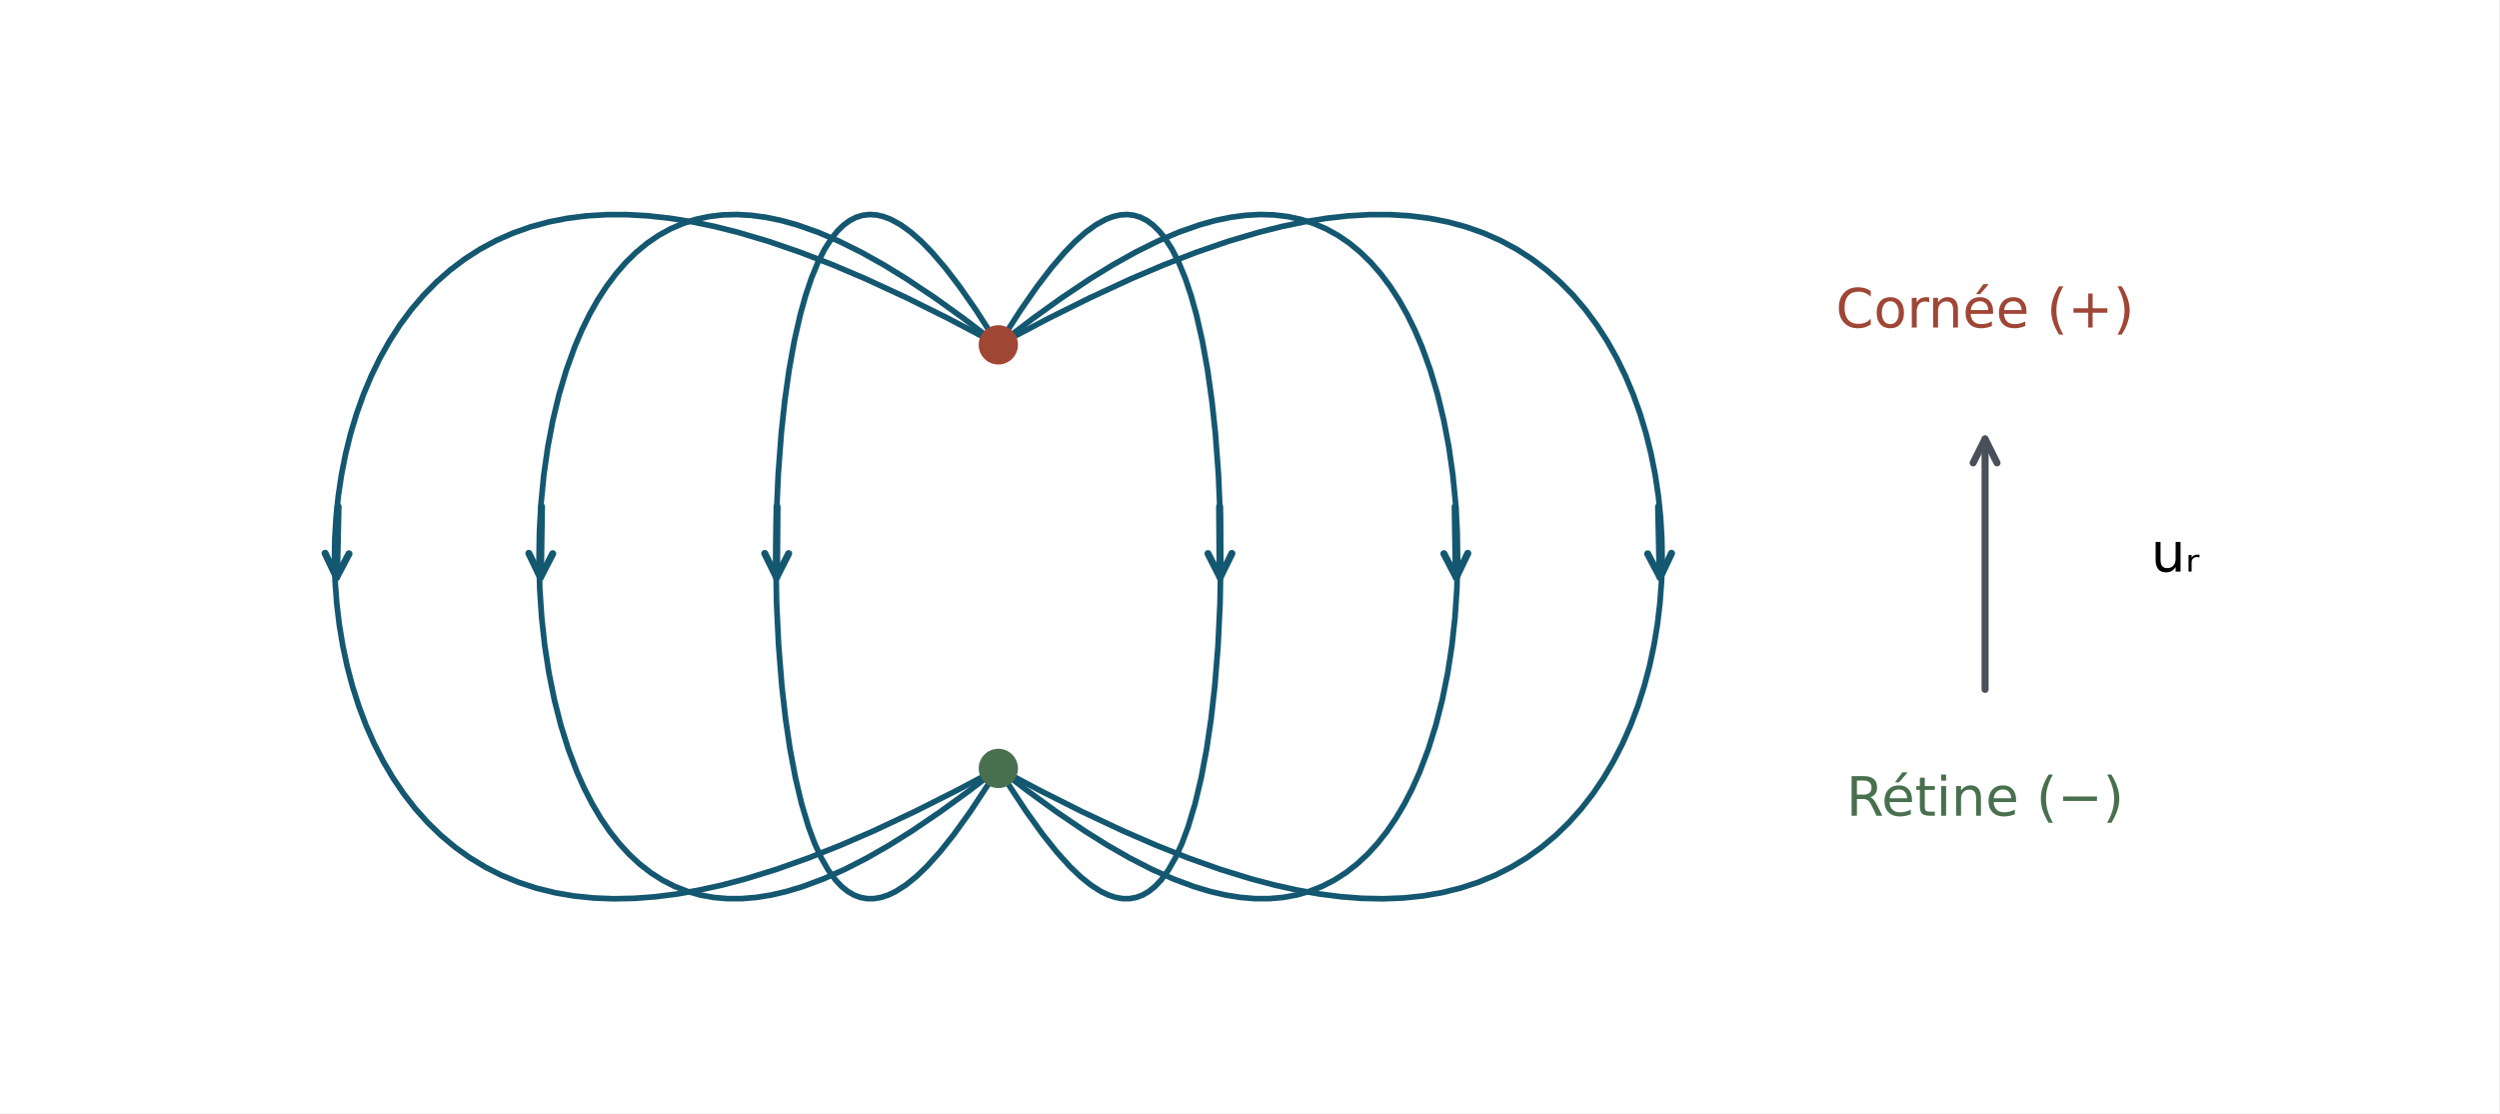
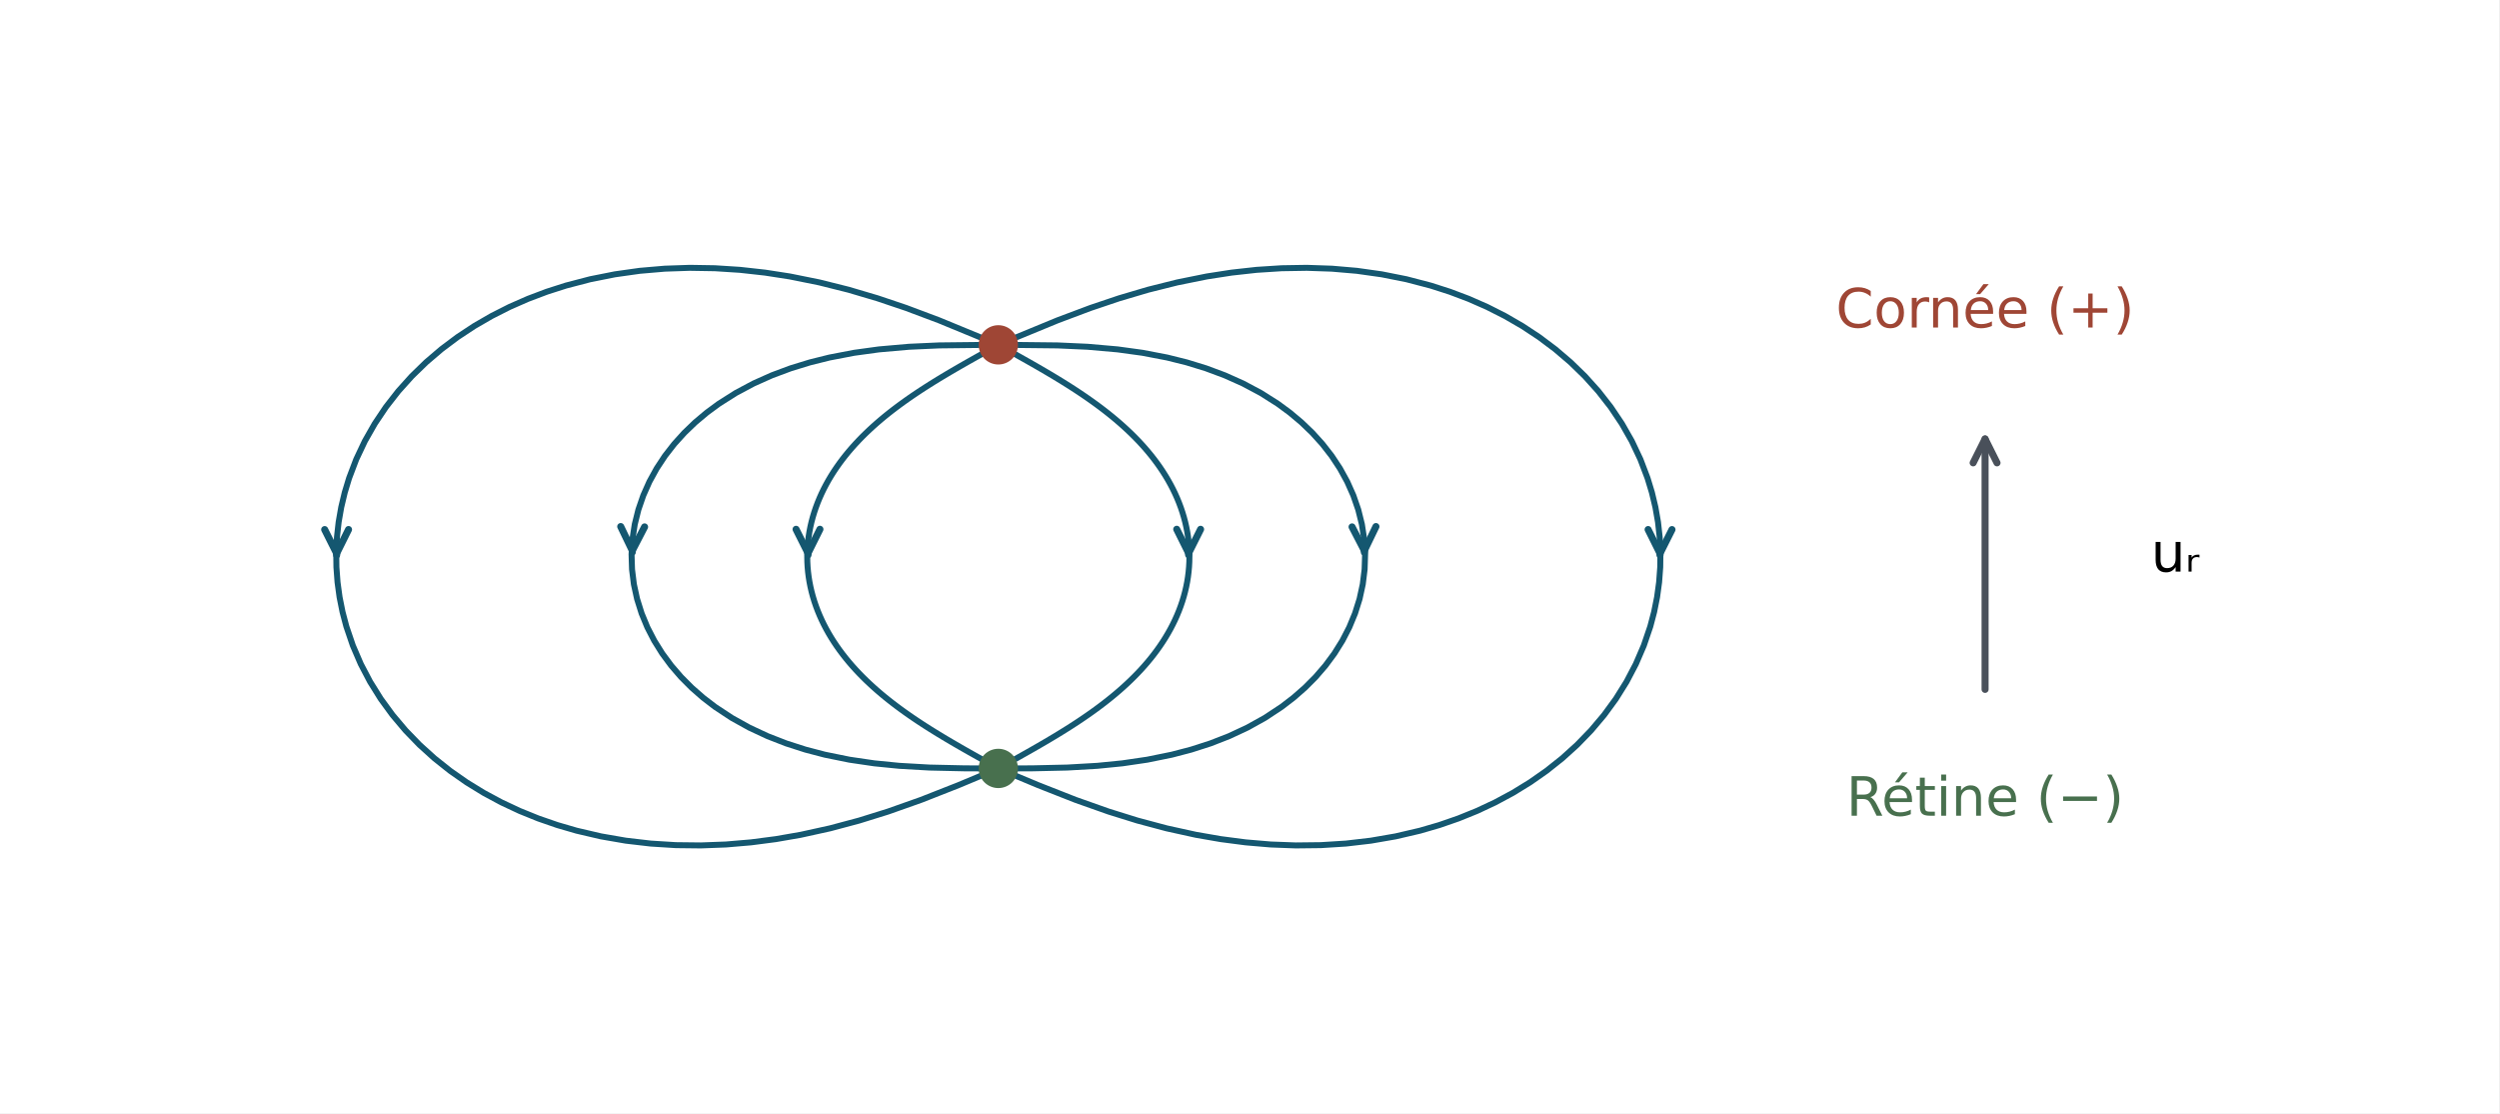
<svg xmlns="http://www.w3.org/2000/svg" xmlns:xlink="http://www.w3.org/1999/xlink" width="460.8pt" height="205.2pt" viewBox="0 0 460.8 205.2" version="1.1">
  <defs>
    <style type="text/css">*{stroke-linejoin: round; stroke-linecap: butt}</style>
  </defs>
  <g id="figure_1">
    <g id="patch_1">
      <path d="M 0 205.2  L 460.8 205.2  L 460.8 0  L 0 0  z " style="fill: #ffffff" />
    </g>
    <g id="axes_1">
      <g id="patch_2">
-         <path d="M 143.284 93.381  Q 143.23 100.631 143.187 106.428  " clip-path="url(#p6197a3e39f)" style="fill: none; stroke: #145770; stroke-width: 1.3; stroke-linecap: round" />
-         <path d="M 145.42 102.044  L 143.187 106.428  L 141.02 102.011  " clip-path="url(#p6197a3e39f)" style="fill: none; stroke: #145770; stroke-width: 1.3; stroke-linecap: round" />
+         <path d="M 148.995 101.864  Q 148.996 102.637 148.995 101.958  " clip-path="url(#p6197a3e39f)" style="fill: none; stroke: #145770; stroke-width: 1.3; stroke-linecap: round" />
+         <path d="M 151.189 97.555  L 148.995 101.958  L 146.789 97.561  " clip-path="url(#p6197a3e39f)" style="fill: none; stroke: #145770; stroke-width: 1.3; stroke-linecap: round" />
      </g>
      <g id="patch_3">
-         <path d="M 99.85 93.381  Q 99.74 100.631 99.651 106.428  " clip-path="url(#p6197a3e39f)" style="fill: none; stroke: #145770; stroke-width: 1.3; stroke-linecap: round" />
-         <path d="M 101.918 102.062  L 99.651 106.428  L 97.519 101.995  " clip-path="url(#p6197a3e39f)" style="fill: none; stroke: #145770; stroke-width: 1.3; stroke-linecap: round" />
+         <path d="M 219.175 101.864  Q 219.174 102.637 219.175 101.958  " clip-path="url(#p6197a3e39f)" style="fill: none; stroke: #145770; stroke-width: 1.3; stroke-linecap: round" />
+         <path d="M 221.381 97.561  L 219.175 101.958  L 216.981 97.555  " clip-path="url(#p6197a3e39f)" style="fill: none; stroke: #145770; stroke-width: 1.3; stroke-linecap: round" />
      </g>
      <g id="patch_4">
-         <path d="M 62.34 93.381  Q 62.18 100.631 62.052 106.428  " clip-path="url(#p6197a3e39f)" style="fill: none; stroke: #145770; stroke-width: 1.3; stroke-linecap: round" />
-         <path d="M 64.348 102.078  L 62.052 106.428  L 59.949 101.98  " clip-path="url(#p6197a3e39f)" style="fill: none; stroke: #145770; stroke-width: 1.3; stroke-linecap: round" />
+         <path d="M 116.593 101.391  Q 116.582 102.165 116.592 101.486  " clip-path="url(#p6197a3e39f)" style="fill: none; stroke: #145770; stroke-width: 1.3; stroke-linecap: round" />
+         <path d="M 118.856 97.119  L 116.592 101.486  L 114.456 97.055  " clip-path="url(#p6197a3e39f)" style="fill: none; stroke: #145770; stroke-width: 1.3; stroke-linecap: round" />
      </g>
      <g id="patch_5">
-         <path d="M 224.886 93.381  Q 224.94 100.631 224.983 106.428  " clip-path="url(#p6197a3e39f)" style="fill: none; stroke: #145770; stroke-width: 1.3; stroke-linecap: round" />
-         <path d="M 227.15 102.011  L 224.983 106.428  L 222.75 102.044  " clip-path="url(#p6197a3e39f)" style="fill: none; stroke: #145770; stroke-width: 1.3; stroke-linecap: round" />
+         <path d="M 251.576 101.391  Q 251.588 102.165 251.578 101.486  " clip-path="url(#p6197a3e39f)" style="fill: none; stroke: #145770; stroke-width: 1.3; stroke-linecap: round" />
+         <path d="M 253.714 97.055  L 251.578 101.486  L 249.314 97.119  " clip-path="url(#p6197a3e39f)" style="fill: none; stroke: #145770; stroke-width: 1.3; stroke-linecap: round" />
      </g>
      <g id="patch_6">
-         <path d="M 268.319 93.381  Q 268.43 100.631 268.519 106.428  " clip-path="url(#p6197a3e39f)" style="fill: none; stroke: #145770; stroke-width: 1.3; stroke-linecap: round" />
-         <path d="M 270.651 101.995  L 268.519 106.428  L 266.252 102.062  " clip-path="url(#p6197a3e39f)" style="fill: none; stroke: #145770; stroke-width: 1.3; stroke-linecap: round" />
+         <path d="M 62.075 101.91  Q 62.077 102.686 62.075 102.009  " clip-path="url(#p6197a3e39f)" style="fill: none; stroke: #145770; stroke-width: 1.3; stroke-linecap: round" />
+         <path d="M 64.267 97.605  L 62.075 102.009  L 59.867 97.613  " clip-path="url(#p6197a3e39f)" style="fill: none; stroke: #145770; stroke-width: 1.3; stroke-linecap: round" />
      </g>
      <g id="patch_7">
-         <path d="M 305.83 93.381  Q 305.99 100.631 306.118 106.428  " clip-path="url(#p6197a3e39f)" style="fill: none; stroke: #145770; stroke-width: 1.3; stroke-linecap: round" />
-         <path d="M 308.22 101.98  L 306.118 106.428  L 303.822 102.078  " clip-path="url(#p6197a3e39f)" style="fill: none; stroke: #145770; stroke-width: 1.3; stroke-linecap: round" />
+         <path d="M 306.095 101.91  Q 306.093 102.686 306.094 102.009  " clip-path="url(#p6197a3e39f)" style="fill: none; stroke: #145770; stroke-width: 1.3; stroke-linecap: round" />
+         <path d="M 308.303 97.613  L 306.094 102.009  L 303.903 97.605  " clip-path="url(#p6197a3e39f)" style="fill: none; stroke: #145770; stroke-width: 1.3; stroke-linecap: round" />
      </g>
      <g id="patch_8">
        <path d="M 366.037 127.066  Q 366.037 103.262 366.037 80.912  " clip-path="url(#p6197a3e39f)" style="fill: none; stroke: #49505a; stroke-width: 1.3; stroke-linecap: round" />
        <path d="M 363.837 85.312  L 366.037 80.912  L 368.237 85.312  " clip-path="url(#p6197a3e39f)" style="fill: none; stroke: #49505a; stroke-width: 1.3; stroke-linecap: round" />
      </g>
      <g id="line2d_1">
-         <path d="M 184.085 63.563  L 179.951 57.129  L 176.877 52.725  L 174.345 49.419  L 171.852 46.507  L 169.893 44.496  L 167.969 42.798  L 166.087 41.435  L 164.25 40.426  L 162.905 39.913  L 161.591 39.615  L 160.309 39.538  L 159.061 39.686  L 157.849 40.061  L 156.674 40.665  L 155.539 41.499  L 154.445 42.563  L 153.393 43.855  L 152.059 45.927  L 150.806 48.39  L 149.639 51.23  L 148.559 54.431  L 147.569 57.974  L 146.464 62.848  L 145.508 68.168  L 144.705 73.877  L 144.059 79.912  L 143.494 87.49  L 143.162 95.317  L 143.064 103.264  L 143.201 111.2  L 143.572 118.994  L 144.175 126.518  L 144.853 132.493  L 145.687 138.129  L 146.673 143.364  L 147.808 148.142  L 149.088 152.413  L 150.212 155.436  L 151.422 158.09  L 152.716 160.359  L 154.089 162.232  L 155.17 163.372  L 156.292 164.283  L 157.453 164.964  L 158.653 165.415  L 159.889 165.638  L 161.16 165.635  L 162.464 165.41  L 163.798 164.969  L 165.162 164.315  L 167.022 163.127  L 168.926 161.593  L 170.868 159.736  L 173.343 156.996  L 175.86 153.841  L 178.923 149.586  L 182.533 144.111  L 184.085 141.637  L 184.085 141.637  " clip-path="url(#p6197a3e39f)" style="fill: none; stroke: #145770; stroke-width: 1.05; stroke-linecap: square" />
+         <path d="M 182.638 64.365  L 181.828 64.815  L 181.019 65.265  L 180.211 65.717  L 179.403 66.171  L 178.596 66.626  L 177.791 67.084  L 176.987 67.544  L 176.185 68.008  L 175.385 68.475  L 174.587 68.946  L 173.792 69.421  L 173 69.901  L 172.211 70.386  L 171.426 70.877  L 170.644 71.374  L 169.866 71.877  L 169.093 72.388  L 168.325 72.905  L 167.562 73.431  L 166.805 73.965  L 166.054 74.507  L 165.31 75.058  L 164.573 75.619  L 163.843 76.19  L 163.122 76.771  L 162.41 77.363  L 161.706 77.966  L 161.013 78.581  L 160.331 79.207  L 159.659 79.845  L 159 80.495  L 158.353 81.159  L 157.72 81.835  L 157.101 82.524  L 156.497 83.226  L 155.909 83.942  L 155.338 84.671  L 154.785 85.414  L 154.25 86.171  L 153.735 86.94  L 153.24 87.724  L 152.767 88.52  L 152.317 89.329  L 151.889 90.151  L 151.486 90.985  L 151.109 91.831  L 150.758 92.688  L 150.434 93.556  L 150.138 94.433  L 149.87 95.32  L 149.633 96.215  L 149.426 97.118  L 149.249 98.028  L 149.105 98.942  L 148.992 99.862  L 148.911 100.785  L 148.864 101.71  L 148.848 102.636  L 148.866 103.562  L 148.916 104.487  L 148.999 105.409  L 149.115 106.328  L 149.262 107.243  L 149.441 108.152  L 149.65 109.054  L 149.89 109.949  L 150.159 110.835  L 150.458 111.712  L 150.784 112.579  L 151.137 113.435  L 151.517 114.28  L 151.921 115.113  L 152.351 115.934  L 152.803 116.742  L 153.278 117.537  L 153.774 118.319  L 154.291 119.088  L 154.827 119.843  L 155.382 120.585  L 155.954 121.314  L 156.543 122.028  L 157.148 122.73  L 157.768 123.418  L 158.403 124.093  L 159.05 124.755  L 159.711 125.405  L 160.383 126.042  L 161.066 126.667  L 161.76 127.281  L 162.464 127.883  L 163.177 128.474  L 163.899 129.054  L 164.629 129.624  L 165.367 130.184  L 166.112 130.735  L 166.863 131.277  L 167.621 131.81  L 168.384 132.335  L 169.153 132.852  L 169.926 133.362  L 170.704 133.865  L 171.486 134.361  L 172.272 134.851  L 173.061 135.336  L 173.854 135.816  L 174.649 136.291  L 175.447 136.761  L 176.247 137.228  L 177.049 137.691  L 177.853 138.152  L 178.658 138.609  L 179.465 139.064  L 180.273 139.518  L 181.081 139.969  L 181.891 140.42  L 182.638 140.835  " clip-path="url(#p6197a3e39f)" style="fill: none; stroke: #145770; stroke-width: 1.1; stroke-linecap: square" />
      </g>
      <g id="line2d_2">
-         <path d="M 184.085 63.563  L 177.68 58.685  L 172.369 54.873  L 167.104 51.359  L 162.94 48.803  L 158.83 46.507  L 154.785 44.496  L 150.814 42.798  L 146.927 41.435  L 144.074 40.644  L 141.278 40.06  L 138.543 39.69  L 135.874 39.539  L 133.274 39.611  L 130.746 39.91  L 128.295 40.438  L 125.924 41.195  L 123.636 42.183  L 121.434 43.399  L 119.323 44.841  L 117.304 46.506  L 115.381 48.39  L 113.556 50.485  L 111.833 52.787  L 110.212 55.286  L 108.698 57.974  L 107.292 60.842  L 105.995 63.878  L 104.441 68.168  L 103.09 72.707  L 101.945 77.463  L 101.009 82.403  L 100.284 87.49  L 99.773 92.688  L 99.477 97.959  L 99.396 103.264  L 99.531 108.564  L 99.881 113.82  L 100.446 118.994  L 101.223 124.047  L 102.212 128.945  L 103.409 133.65  L 104.811 138.129  L 106.415 142.352  L 107.748 145.333  L 109.191 148.142  L 110.741 150.769  L 112.396 153.203  L 114.153 155.436  L 116.011 157.462  L 117.967 159.273  L 120.017 160.865  L 122.158 162.232  L 124.389 163.372  L 126.705 164.283  L 129.103 164.964  L 131.58 165.415  L 134.132 165.638  L 136.756 165.635  L 139.448 165.41  L 142.203 164.969  L 145.019 164.315  L 147.89 163.457  L 151.799 162.008  L 155.79 160.229  L 159.852 158.145  L 163.977 155.781  L 168.153 153.165  L 173.428 149.586  L 178.746 145.722  L 184.085 141.637  L 184.085 141.637  " clip-path="url(#p6197a3e39f)" style="fill: none; stroke: #145770; stroke-width: 1.05; stroke-linecap: square" />
+         <path d="M 185.532 64.365  L 186.341 64.815  L 187.151 65.265  L 187.959 65.717  L 188.767 66.171  L 189.574 66.626  L 190.379 67.084  L 191.183 67.544  L 191.985 68.008  L 192.785 68.475  L 193.582 68.946  L 194.377 69.421  L 195.17 69.901  L 195.959 70.386  L 196.744 70.877  L 197.526 71.374  L 198.304 71.877  L 199.077 72.388  L 199.845 72.905  L 200.608 73.431  L 201.365 73.965  L 202.116 74.507  L 202.86 75.058  L 203.597 75.619  L 204.326 76.19  L 205.048 76.771  L 205.76 77.363  L 206.463 77.966  L 207.157 78.581  L 207.839 79.207  L 208.511 79.845  L 209.17 80.495  L 209.817 81.159  L 210.45 81.835  L 211.069 82.524  L 211.673 83.226  L 212.26 83.942  L 212.832 84.671  L 213.385 85.414  L 213.92 86.171  L 214.435 86.94  L 214.929 87.724  L 215.403 88.52  L 215.853 89.329  L 216.281 90.151  L 216.683 90.985  L 217.061 91.831  L 217.412 92.688  L 217.736 93.556  L 218.032 94.433  L 218.299 95.32  L 218.537 96.215  L 218.744 97.118  L 218.92 98.028  L 219.065 98.942  L 219.178 99.862  L 219.258 100.785  L 219.306 101.71  L 219.321 102.636  L 219.304 103.562  L 219.253 104.487  L 219.17 105.409  L 219.055 106.328  L 218.908 107.243  L 218.729 108.152  L 218.52 109.054  L 218.28 109.949  L 218.011 110.835  L 217.712 111.712  L 217.386 112.579  L 217.033 113.435  L 216.653 114.28  L 216.248 115.113  L 215.819 115.934  L 215.367 116.742  L 214.892 117.537  L 214.396 118.319  L 213.879 119.088  L 213.343 119.843  L 212.788 120.585  L 212.216 121.314  L 211.627 122.028  L 211.022 122.73  L 210.402 123.418  L 209.767 124.093  L 209.12 124.755  L 208.459 125.405  L 207.787 126.042  L 207.104 126.667  L 206.41 127.281  L 205.706 127.883  L 204.992 128.474  L 204.27 129.054  L 203.54 129.624  L 202.803 130.184  L 202.058 130.735  L 201.307 131.277  L 200.549 131.81  L 199.786 132.335  L 199.017 132.852  L 198.244 133.362  L 197.466 133.865  L 196.684 134.361  L 195.898 134.851  L 195.109 135.336  L 194.316 135.816  L 193.521 136.291  L 192.723 136.761  L 191.923 137.228  L 191.121 137.691  L 190.317 138.152  L 189.512 138.609  L 188.705 139.064  L 187.897 139.518  L 187.088 139.969  L 186.279 140.42  L 185.532 140.835  " clip-path="url(#p6197a3e39f)" style="fill: none; stroke: #145770; stroke-width: 1.1; stroke-linecap: square" />
      </g>
      <g id="line2d_3">
-         <path d="M 184.085 63.563  L 174.828 58.685  L 167.152 54.873  L 159.543 51.359  L 153.525 48.803  L 147.584 46.507  L 141.737 44.496  L 135.997 42.798  L 131.772 41.743  L 127.622 40.885  L 123.553 40.231  L 119.57 39.79  L 115.68 39.565  L 111.888 39.562  L 108.199 39.785  L 104.619 40.236  L 101.153 40.917  L 97.806 41.828  L 94.582 42.968  L 91.486 44.335  L 88.523 45.927  L 85.697 47.738  L 83.012 49.764  L 80.472 51.997  L 78.08 54.431  L 75.84 57.058  L 73.755 59.867  L 71.828 62.848  L 70.062 65.99  L 68.459 69.28  L 67.022 72.707  L 65.752 76.255  L 64.652 79.912  L 63.723 83.662  L 62.967 87.49  L 62.384 91.38  L 61.975 95.317  L 61.742 99.283  L 61.683 103.264  L 61.8 107.241  L 62.092 111.2  L 62.559 115.123  L 63.2 118.994  L 64.014 122.797  L 65 126.518  L 66.157 130.14  L 67.482 133.65  L 68.975 137.032  L 70.632 140.275  L 72.452 143.364  L 74.432 146.289  L 76.569 149.038  L 78.86 151.602  L 81.302 153.97  L 83.891 156.135  L 86.624 158.09  L 89.496 159.828  L 92.504 161.345  L 95.642 162.637  L 98.908 163.701  L 102.295 164.535  L 105.8 165.139  L 109.417 165.514  L 113.141 165.662  L 116.966 165.585  L 120.888 165.287  L 124.9 164.774  L 128.997 164.051  L 133.173 163.127  L 137.421 162.008  L 143.189 160.229  L 149.061 158.145  L 155.022 155.781  L 161.058 153.165  L 168.682 149.586  L 176.368 145.722  L 184.085 141.637  L 184.085 141.637  " clip-path="url(#p6197a3e39f)" style="fill: none; stroke: #145770; stroke-width: 1.05; stroke-linecap: square" />
+         <path d="M 182.431 63.563  L 173.169 63.666  L 167.617 63.917  L 162.081 64.401  L 157.493 65.03  L 152.945 65.902  L 149.35 66.797  L 145.808 67.885  L 142.337 69.178  L 138.955 70.691  L 135.687 72.435  L 132.557 74.417  L 130.32 76.065  L 128.192 77.851  L 126.189 79.776  L 124.326 81.837  L 122.62 84.03  L 121.09 86.349  L 119.751 88.783  L 118.621 91.321  L 117.715 93.947  L 117.045 96.643  L 116.623 99.389  L 116.454 102.162  L 116.542 104.938  L 116.885 107.695  L 117.477 110.409  L 118.31 113.059  L 119.371 115.626  L 120.646 118.095  L 122.118 120.451  L 123.77 122.685  L 125.585 124.788  L 127.546 126.756  L 129.636 128.587  L 131.84 130.278  L 134.932 132.318  L 138.17 134.117  L 141.527 135.684  L 144.979 137.028  L 148.506 138.163  L 152.09 139.102  L 156.628 140.025  L 161.21 140.697  L 165.818 141.155  L 171.366 141.474  L 177.849 141.619  L 182.431 141.637  L 182.431 141.637  " clip-path="url(#p6197a3e39f)" style="fill: none; stroke: #145770; stroke-width: 1.1; stroke-linecap: square" />
      </g>
      <g id="line2d_4">
-         <path d="M 184.085 63.563  L 188.218 57.129  L 191.293 52.725  L 193.825 49.419  L 196.318 46.507  L 198.277 44.496  L 200.201 42.798  L 202.083 41.435  L 203.92 40.426  L 205.265 39.913  L 206.579 39.615  L 207.861 39.538  L 209.109 39.686  L 210.321 40.061  L 211.495 40.665  L 212.631 41.499  L 213.725 42.563  L 214.777 43.855  L 216.111 45.927  L 217.363 48.39  L 218.531 51.23  L 219.611 54.431  L 220.6 57.974  L 221.706 62.848  L 222.662 68.168  L 223.465 73.877  L 224.111 79.912  L 224.676 87.49  L 225.008 95.317  L 225.106 103.264  L 224.969 111.2  L 224.598 118.994  L 223.994 126.518  L 223.317 132.493  L 222.483 138.129  L 221.497 143.364  L 220.362 148.142  L 219.082 152.413  L 217.958 155.436  L 216.748 158.09  L 215.454 160.359  L 214.081 162.232  L 213 163.372  L 211.878 164.283  L 210.717 164.964  L 209.517 165.415  L 208.281 165.638  L 207.01 165.635  L 205.706 165.41  L 204.371 164.969  L 203.008 164.315  L 201.147 163.127  L 199.244 161.593  L 197.302 159.736  L 194.827 156.996  L 192.31 153.841  L 189.247 149.586  L 185.637 144.111  L 184.085 141.637  L 184.085 141.637  " clip-path="url(#p6197a3e39f)" style="fill: none; stroke: #145770; stroke-width: 1.05; stroke-linecap: square" />
+         <path d="M 185.739 63.563  L 195.001 63.666  L 200.553 63.917  L 206.089 64.401  L 210.677 65.03  L 215.225 65.902  L 218.82 66.797  L 222.362 67.885  L 225.833 69.178  L 229.215 70.691  L 232.483 72.435  L 235.612 74.417  L 237.85 76.065  L 239.978 77.851  L 241.981 79.776  L 243.844 81.837  L 245.55 84.03  L 247.08 86.349  L 248.419 88.783  L 249.549 91.321  L 250.455 93.947  L 251.125 96.643  L 251.547 99.389  L 251.716 102.162  L 251.628 104.938  L 251.285 107.695  L 250.693 110.409  L 249.86 113.059  L 248.799 115.626  L 247.524 118.095  L 246.052 120.451  L 244.4 122.685  L 242.585 124.788  L 240.624 126.756  L 238.534 128.587  L 236.329 130.278  L 233.238 132.318  L 229.999 134.117  L 226.643 135.684  L 223.191 137.028  L 219.664 138.163  L 216.08 139.102  L 211.542 140.025  L 206.96 140.697  L 202.352 141.155  L 196.803 141.474  L 190.321 141.619  L 185.739 141.637  L 185.739 141.637  " clip-path="url(#p6197a3e39f)" style="fill: none; stroke: #145770; stroke-width: 1.1; stroke-linecap: square" />
      </g>
      <g id="line2d_5">
-         <path d="M 184.085 63.563  L 190.49 58.685  L 195.801 54.873  L 201.065 51.359  L 205.229 48.803  L 209.339 46.507  L 213.385 44.496  L 217.356 42.798  L 221.243 41.435  L 224.096 40.644  L 226.892 40.06  L 229.627 39.69  L 232.296 39.539  L 234.896 39.611  L 237.424 39.91  L 239.875 40.438  L 242.246 41.195  L 244.534 42.183  L 246.735 43.399  L 248.847 44.841  L 250.866 46.506  L 252.789 48.39  L 254.614 50.485  L 256.337 52.787  L 257.957 55.286  L 259.472 57.974  L 260.878 60.842  L 262.174 63.878  L 263.729 68.168  L 265.08 72.707  L 266.225 77.463  L 267.161 82.403  L 267.885 87.49  L 268.396 92.688  L 268.693 97.959  L 268.774 103.264  L 268.639 108.564  L 268.289 113.82  L 267.724 118.994  L 266.947 124.047  L 265.958 128.945  L 264.761 133.65  L 263.359 138.129  L 261.755 142.352  L 260.421 145.333  L 258.979 148.142  L 257.429 150.769  L 255.774 153.203  L 254.016 155.436  L 252.159 157.462  L 250.203 159.273  L 248.153 160.865  L 246.011 162.232  L 243.781 163.372  L 241.465 164.283  L 239.067 164.964  L 236.59 165.415  L 234.037 165.638  L 231.414 165.635  L 228.722 165.41  L 225.967 164.969  L 223.151 164.315  L 220.28 163.457  L 216.371 162.008  L 212.38 160.229  L 208.318 158.145  L 204.193 155.781  L 200.017 153.165  L 194.742 149.586  L 189.424 145.722  L 184.085 141.637  L 184.085 141.637  " clip-path="url(#p6197a3e39f)" style="fill: none; stroke: #145770; stroke-width: 1.05; stroke-linecap: square" />
+         <path d="M 182.562 62.917  L 173.141 59.036  L 167.071 56.757  L 161.805 54.982  L 156.476 53.405  L 151.085 52.055  L 145.637 50.956  L 141.061 50.247  L 136.458 49.738  L 131.836 49.441  L 127.206 49.365  L 122.577 49.522  L 117.963 49.918  L 113.378 50.565  L 108.836 51.469  L 104.356 52.639  L 100.828 53.771  L 97.362 55.081  L 93.97 56.57  L 90.664 58.243  L 87.458 60.098  L 84.365 62.138  L 81.402 64.361  L 78.583 66.765  L 75.927 69.347  L 73.45 72.101  L 71.17 75.021  L 69.105 78.097  L 67.273 81.316  L 65.69 84.665  L 64.373 88.127  L 63.567 90.787  L 62.923 93.489  L 62.445 96.226  L 62.136 98.988  L 61.998 101.763  L 62.033 104.541  L 62.239 107.312  L 62.615 110.065  L 63.159 112.789  L 63.868 115.476  L 65.061 118.983  L 66.526 122.385  L 68.247 125.665  L 70.209 128.808  L 72.394 131.799  L 74.784 134.629  L 77.361 137.29  L 80.109 139.775  L 83.009 142.08  L 86.045 144.203  L 89.202 146.141  L 92.465 147.896  L 95.819 149.468  L 99.253 150.859  L 102.754 152.071  L 106.311 153.107  L 110.821 154.16  L 115.384 154.95  L 119.984 155.486  L 124.605 155.776  L 129.236 155.829  L 133.864 155.656  L 138.479 155.264  L 143.071 154.667  L 147.634 153.873  L 153.061 152.679  L 158.43 151.244  L 163.736 149.591  L 169.848 147.428  L 176.744 144.716  L 182.562 142.283  L 182.562 142.283  " clip-path="url(#p6197a3e39f)" style="fill: none; stroke: #145770; stroke-width: 1.1; stroke-linecap: square" />
      </g>
      <g id="line2d_6">
-         <path d="M 184.085 63.563  L 193.342 58.685  L 201.018 54.873  L 208.627 51.359  L 214.645 48.803  L 220.586 46.507  L 226.433 44.496  L 232.173 42.798  L 236.398 41.743  L 240.548 40.885  L 244.617 40.231  L 248.6 39.79  L 252.49 39.565  L 256.282 39.562  L 259.971 39.785  L 263.551 40.236  L 267.017 40.917  L 270.364 41.828  L 273.588 42.968  L 276.684 44.335  L 279.647 45.927  L 282.473 47.738  L 285.158 49.764  L 287.698 51.997  L 290.09 54.431  L 292.33 57.058  L 294.415 59.867  L 296.342 62.848  L 298.108 65.99  L 299.711 69.28  L 301.148 72.707  L 302.418 76.255  L 303.518 79.912  L 304.446 83.662  L 305.203 87.49  L 305.786 91.38  L 306.194 95.317  L 306.428 99.283  L 306.487 103.264  L 306.37 107.241  L 306.078 111.2  L 305.611 115.123  L 304.97 118.994  L 304.156 122.797  L 303.17 126.518  L 302.013 130.14  L 300.688 133.65  L 299.195 137.032  L 297.537 140.275  L 295.717 143.364  L 293.737 146.289  L 291.6 149.038  L 289.309 151.602  L 286.868 153.97  L 284.279 156.135  L 281.546 158.09  L 278.674 159.828  L 275.666 161.345  L 272.527 162.637  L 269.262 163.701  L 265.874 164.535  L 262.37 165.139  L 258.753 165.514  L 255.029 165.662  L 251.204 165.585  L 247.282 165.287  L 243.27 164.774  L 239.173 164.051  L 234.997 163.127  L 230.749 162.008  L 224.981 160.229  L 219.109 158.145  L 213.147 155.781  L 207.112 153.165  L 199.488 149.586  L 191.802 145.722  L 184.085 141.637  L 184.085 141.637  " clip-path="url(#p6197a3e39f)" style="fill: none; stroke: #145770; stroke-width: 1.05; stroke-linecap: square" />
+         <path d="M 185.608 62.917  L 195.029 59.036  L 201.099 56.757  L 206.365 54.982  L 211.694 53.405  L 217.085 52.055  L 222.532 50.956  L 227.109 50.247  L 231.712 49.738  L 236.334 49.441  L 240.964 49.365  L 245.592 49.522  L 250.206 49.918  L 254.792 50.565  L 259.334 51.469  L 263.814 52.639  L 267.342 53.771  L 270.808 55.081  L 274.2 56.57  L 277.505 58.243  L 280.712 60.098  L 283.805 62.138  L 286.768 64.361  L 289.587 66.765  L 292.243 69.347  L 294.72 72.101  L 297 75.021  L 299.065 78.097  L 300.897 81.316  L 302.48 84.665  L 303.797 88.127  L 304.603 90.787  L 305.247 93.489  L 305.725 96.226  L 306.034 98.988  L 306.171 101.763  L 306.137 104.541  L 305.931 107.312  L 305.555 110.065  L 305.011 112.789  L 304.302 115.476  L 303.109 118.983  L 301.644 122.385  L 299.923 125.665  L 297.961 128.808  L 295.776 131.799  L 293.386 134.629  L 290.808 137.29  L 288.061 139.775  L 285.161 142.08  L 282.125 144.203  L 278.968 146.141  L 275.705 147.896  L 272.351 149.468  L 268.917 150.859  L 265.416 152.071  L 261.859 153.107  L 257.349 154.16  L 252.786 154.95  L 248.186 155.486  L 243.564 155.776  L 238.934 155.829  L 234.306 155.656  L 229.691 155.264  L 225.099 154.667  L 220.536 153.873  L 215.109 152.679  L 209.74 151.244  L 204.434 149.591  L 198.321 147.428  L 191.425 144.716  L 185.608 142.283  L 185.608 142.283  " clip-path="url(#p6197a3e39f)" style="fill: none; stroke: #145770; stroke-width: 1.1; stroke-linecap: square" />
      </g>
      <g id="PathCollection_1">
        <defs>
          <path id="C0_0_00a21500e5" d="M 0 3.122  C 0.828 3.122 1.622 2.793 2.208 2.208  C 2.793 1.622 3.122 0.828 3.122 -0  C 3.122 -0.828 2.793 -1.622 2.208 -2.208  C 1.622 -2.793 0.828 -3.122 0 -3.122  C -0.828 -3.122 -1.622 -2.793 -2.208 -2.208  C -2.793 -1.622 -3.122 -0.828 -3.122 0  C -3.122 0.828 -2.793 1.622 -2.208 2.208  C -1.622 2.793 -0.828 3.122 0 3.122  z " />
        </defs>
        <g clip-path="url(#p6197a3e39f)">
          <use xlink:href="#C0_0_00a21500e5" x="184.085" y="63.563" style="fill: #9f4635; stroke: #9f4635" />
        </g>
        <g clip-path="url(#p6197a3e39f)">
          <use xlink:href="#C0_0_00a21500e5" x="184.085" y="141.637" style="fill: #48704e; stroke: #48704e" />
        </g>
      </g>
      <g id="text_1">
        <text style="font-size: 10px; font-family: 'DejaVu Sans'; text-anchor: middle; fill: #9f4635" x="366.037" y="60.368" transform="rotate(-0 366.037 60.36759)">Cornée (+)</text>
      </g>
      <g id="text_2">
        <text style="font-size: 10px; font-family: 'DejaVu Sans'; text-anchor: middle; fill: #48704e" x="366.037" y="150.351" transform="rotate(-0 366.037 150.3512)">Rétine (−)</text>
      </g>
      <g id="text_3">
        <text style="font-size: 10px; font-family: 'DejaVu Sans'; text-anchor: middle" x="401.104" y="105.359" transform="rotate(-0 401.1041 105.3594)">uᵣ</text>
      </g>
    </g>
  </g>
  <defs>
    <clipPath id="p6197a3e39f">
      <rect x="25.29" y="6" width="410.219" height="193.2" />
    </clipPath>
  </defs>
</svg>
